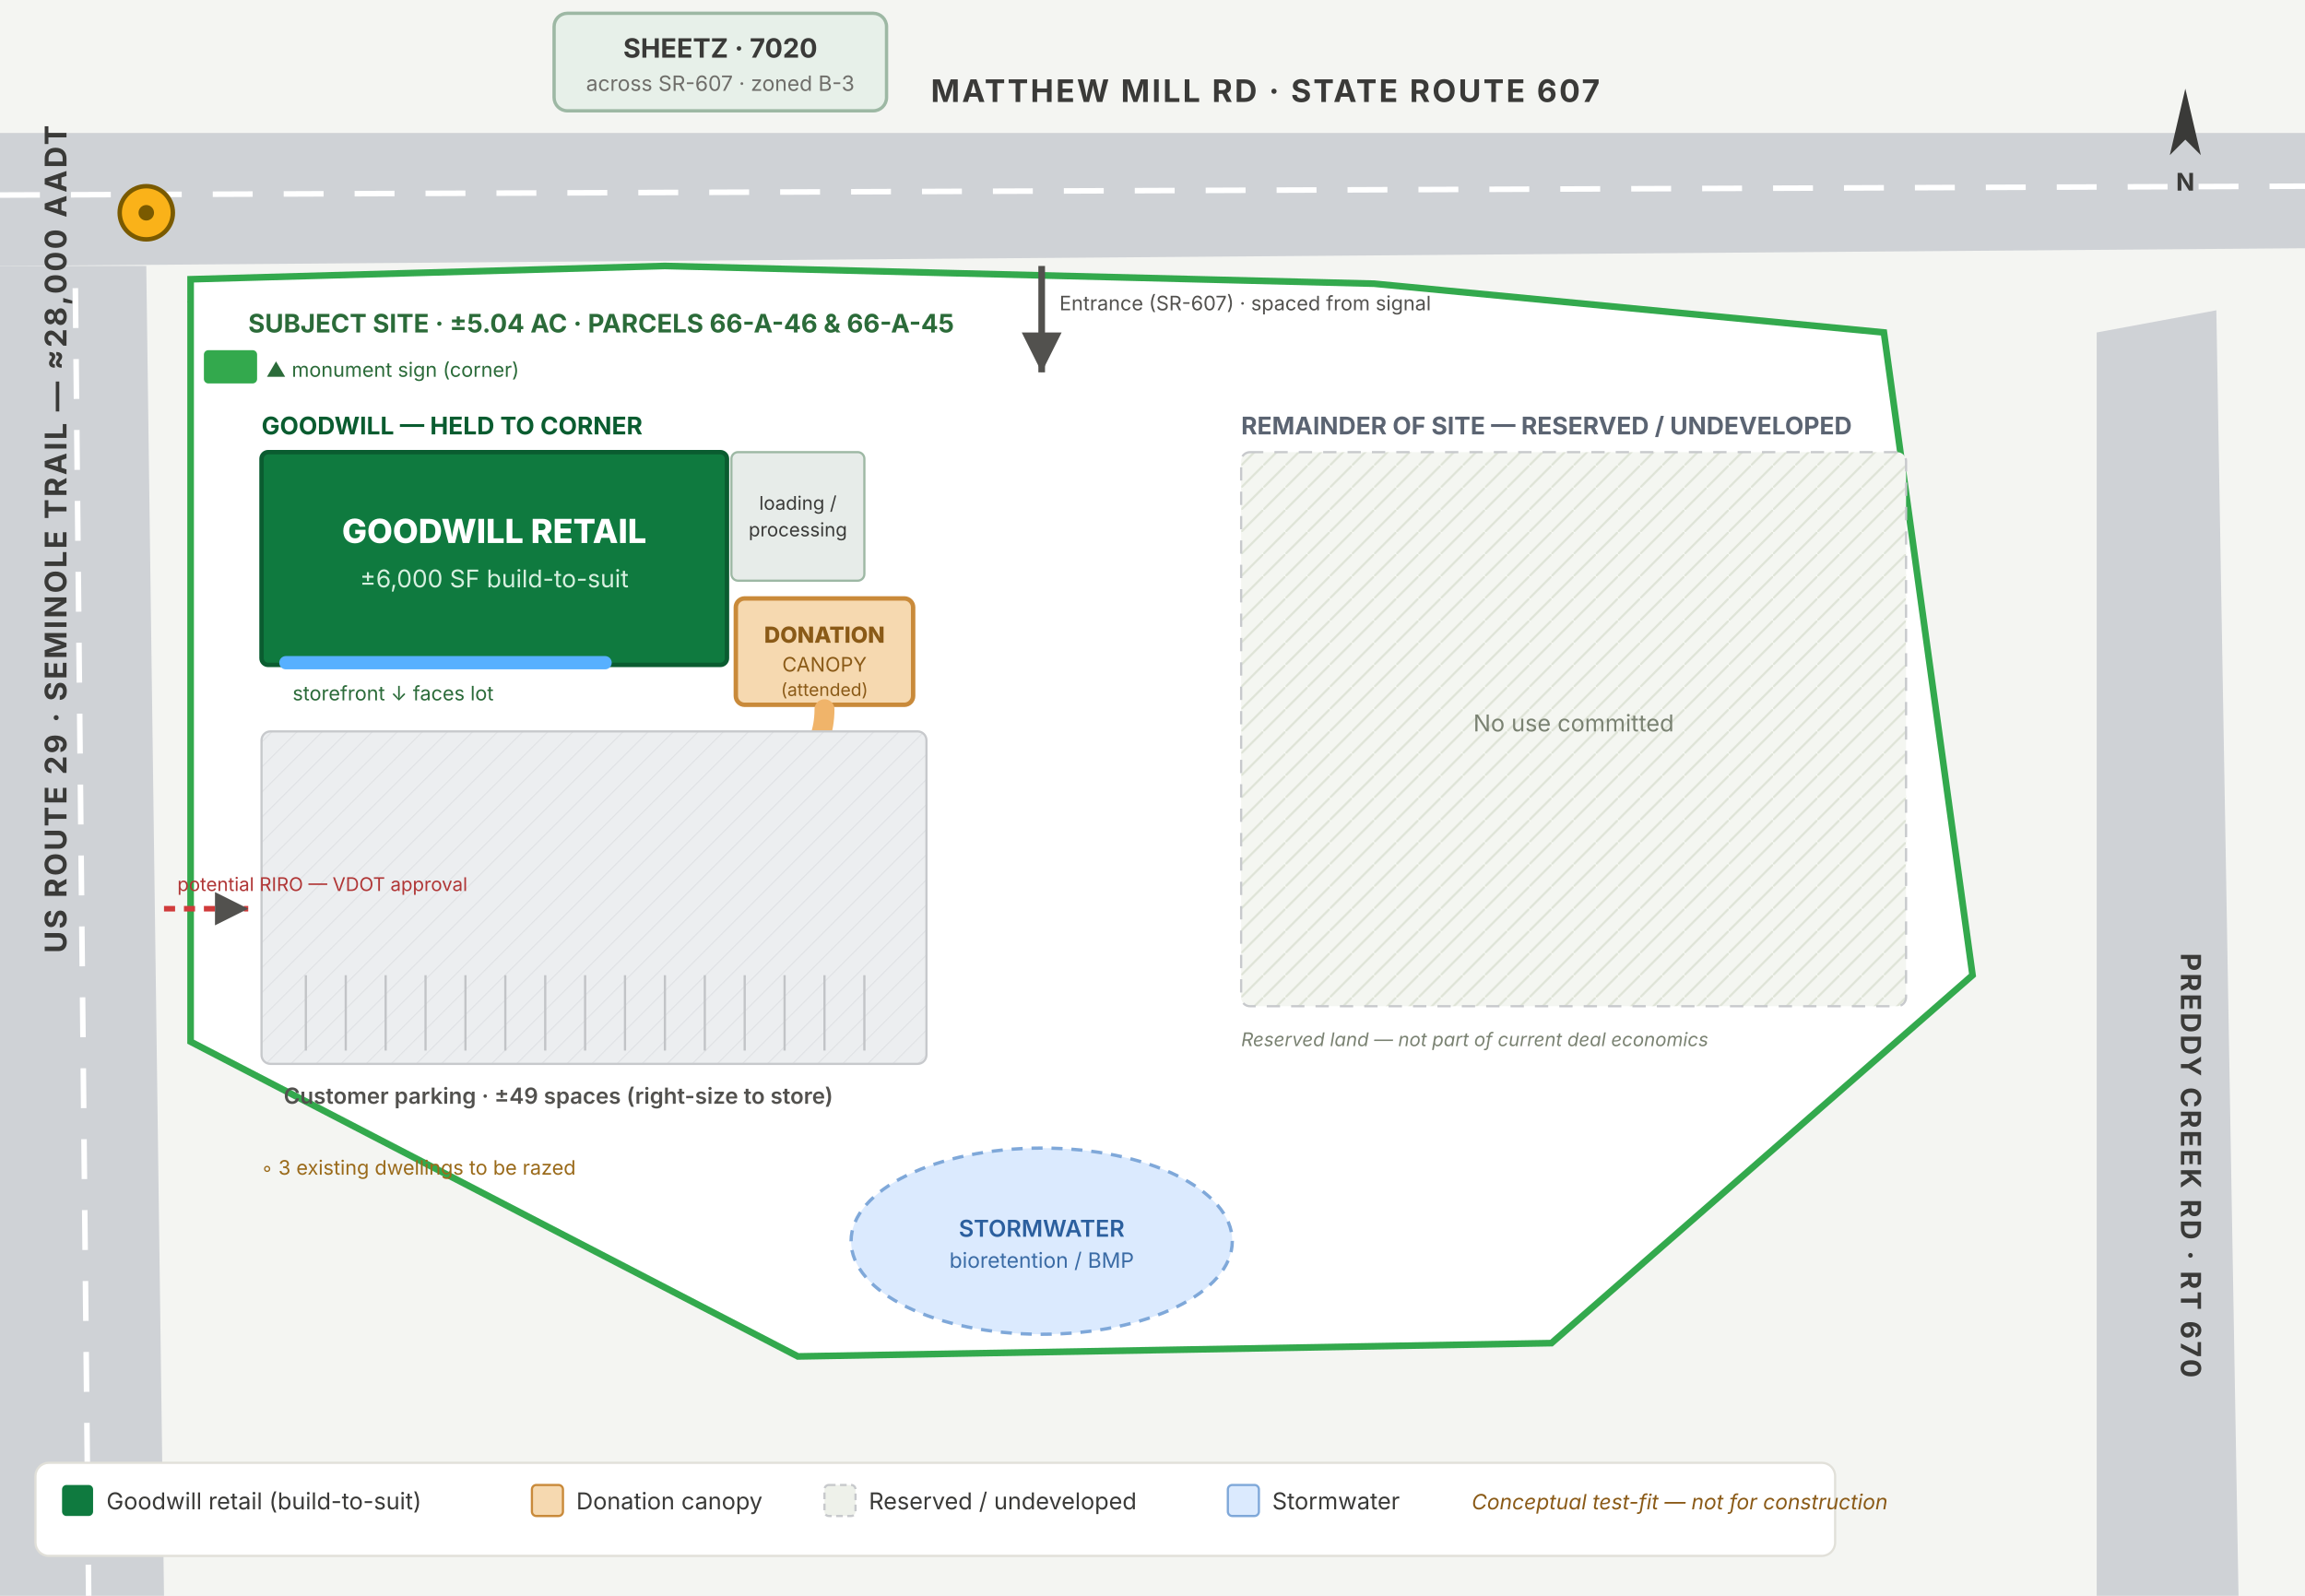
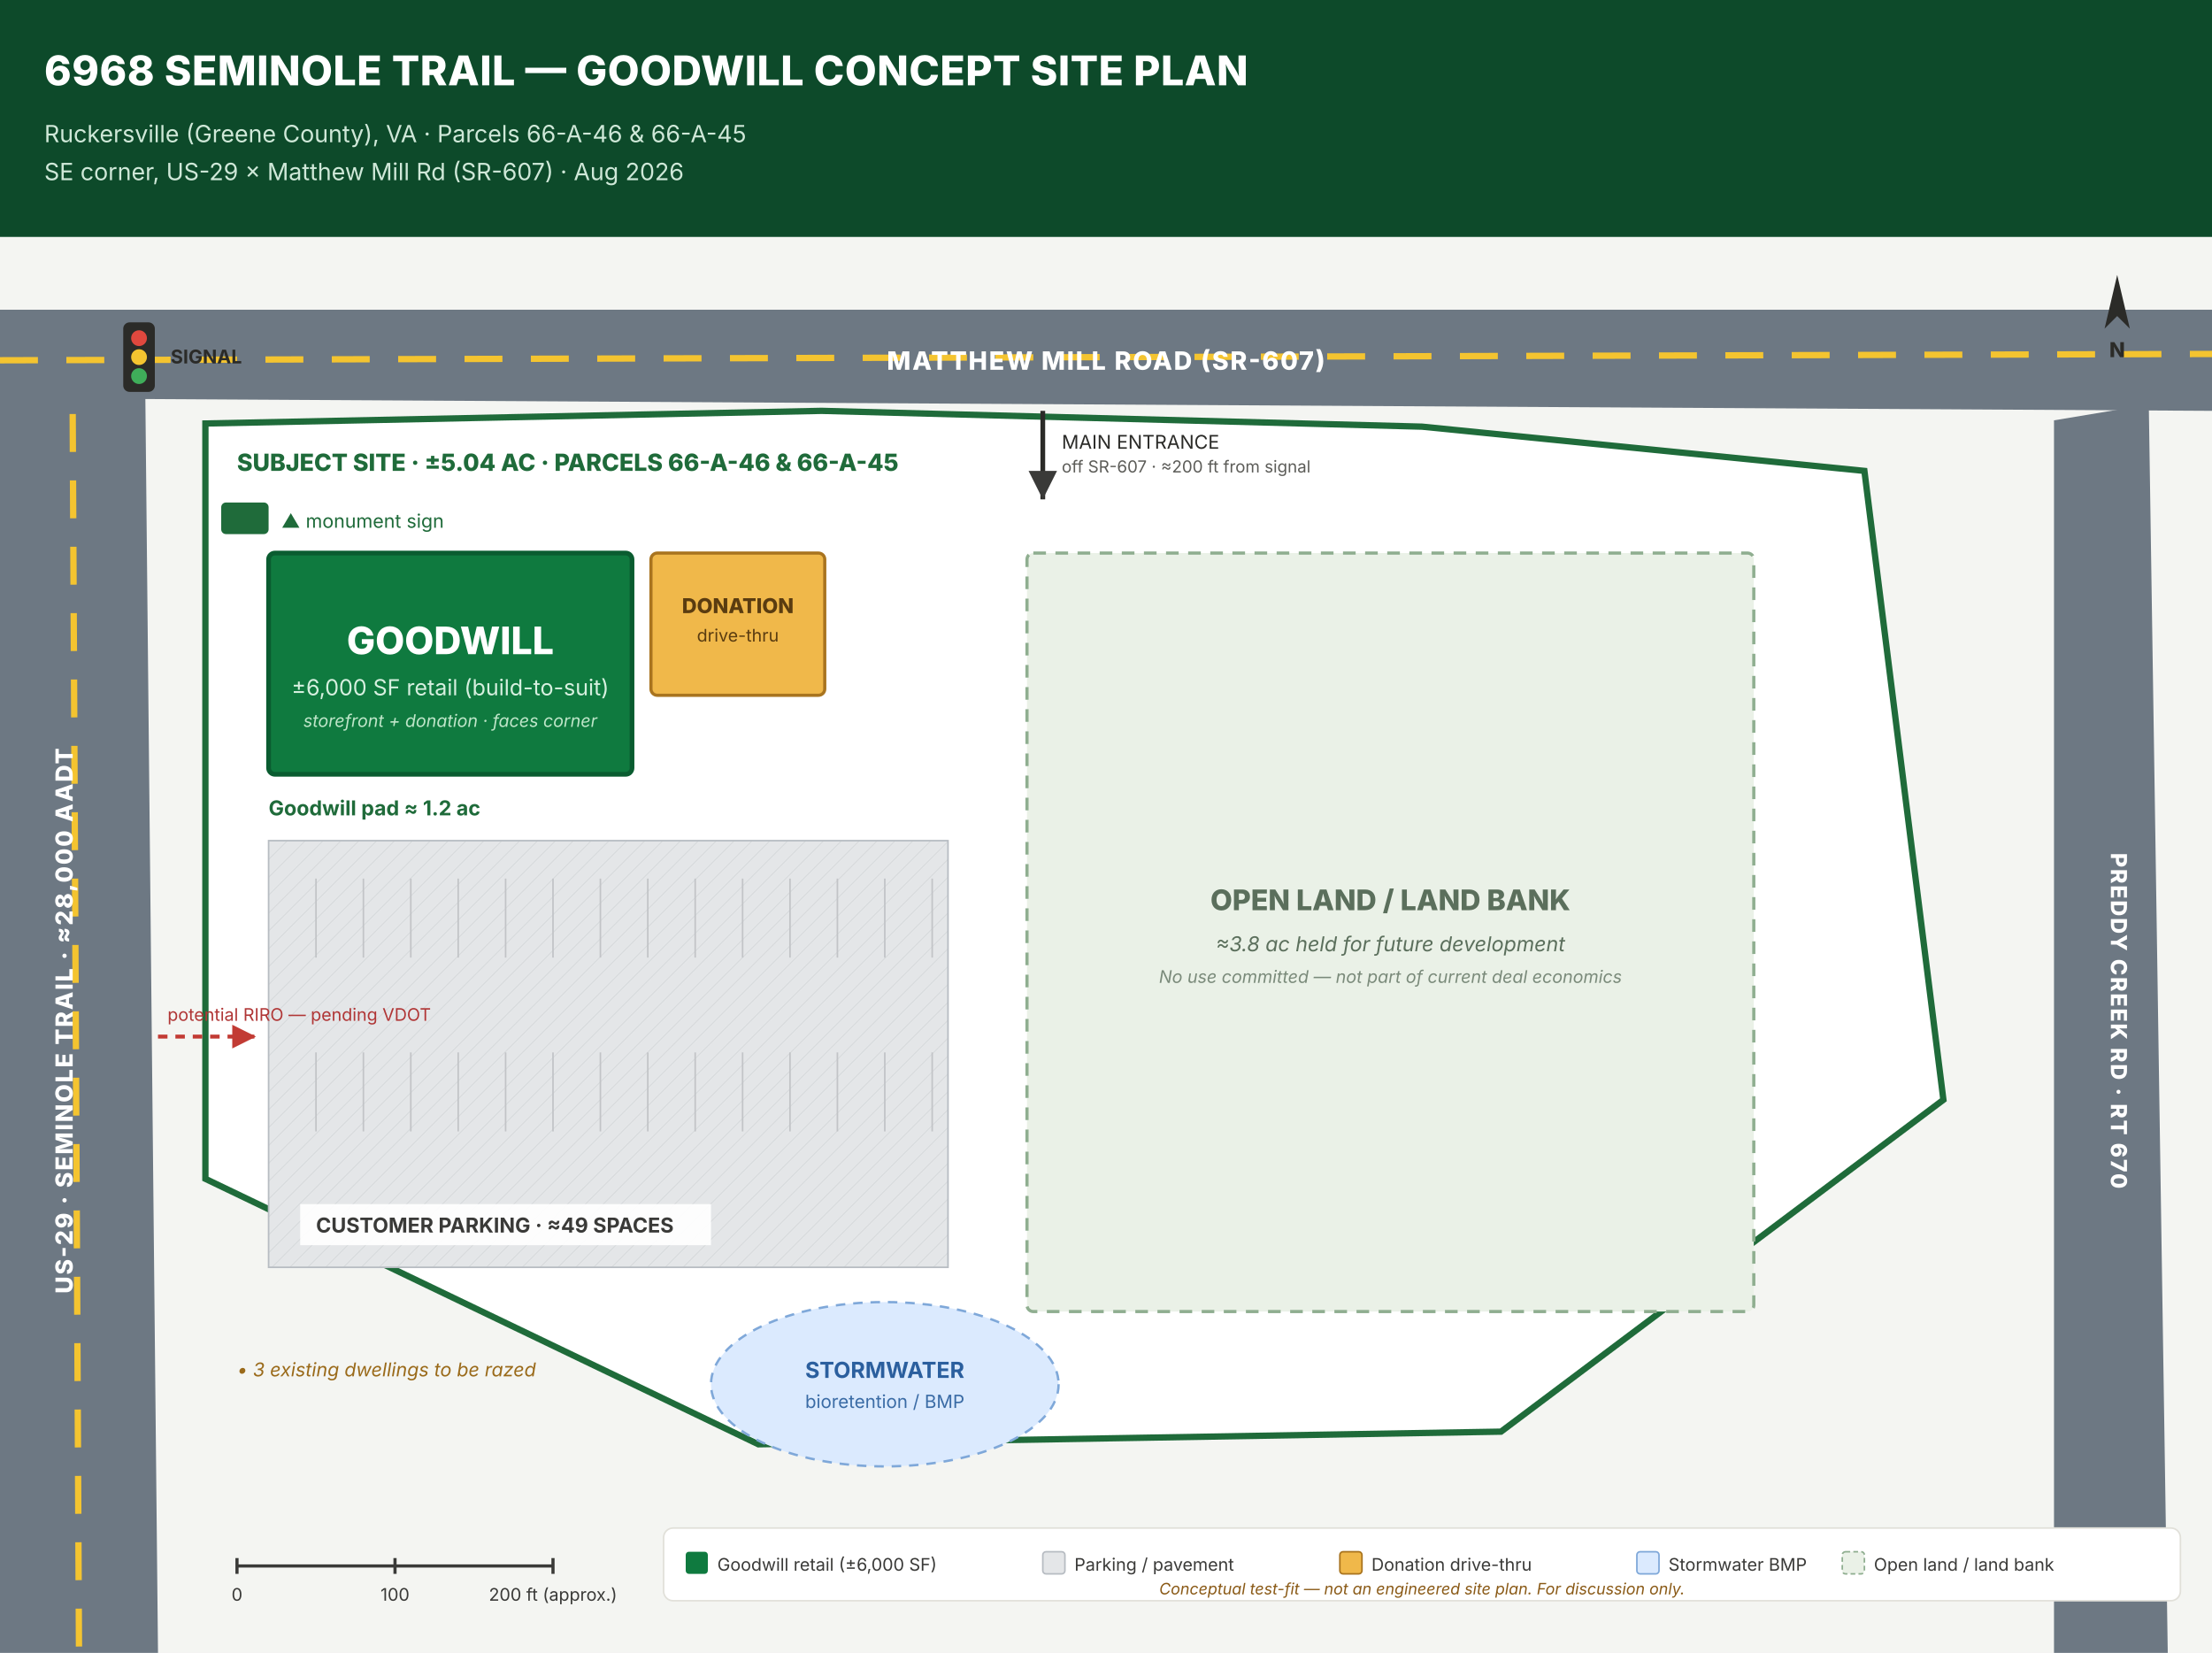
- <svg xmlns="http://www.w3.org/2000/svg" viewBox="0 0 1040 720" font-family="system-ui, -apple-system, 'Segoe UI', sans-serif" role="img" aria-label="Concept site plan for 6968 Seminole Trail">
+ <svg xmlns="http://www.w3.org/2000/svg" viewBox="0 0 1400 1046" font-family="system-ui, -apple-system, 'Segoe UI', sans-serif" role="img" aria-label="Concept site plan for 6968 Seminole Trail — Goodwill build-to-suit">
  <defs>
    <pattern id="asphalt" width="8" height="8" patternUnits="userSpaceOnUse" patternTransform="rotate(45)">
-       <rect width="8" height="8" fill="#eceef0" />
-       <line x1="0" y1="0" x2="0" y2="8" stroke="#e0e2e5" stroke-width="1" />
-     </pattern>
-     <pattern id="field" width="10" height="10" patternUnits="userSpaceOnUse">
-       <rect width="10" height="10" fill="#f4f6f1" />
-       <path d="M0,10 L10,0" stroke="#dfe4d8" stroke-width="1" />
+       <rect width="8" height="8" fill="#e4e6e8" />
+       <line x1="0" y1="0" x2="0" y2="8" stroke="#d5d8db" stroke-width="1" />
    </pattern>
    <marker id="arr" markerWidth="9" markerHeight="9" refX="6" refY="3" orient="auto">
-       <path d="M0,0 L6,3 L0,6 Z" fill="#52514e" />
+       <path d="M0,0 L6,3 L0,6 Z" fill="#3a3a38" />
+     </marker>
+     <marker id="arrRed" markerWidth="9" markerHeight="9" refX="6" refY="3" orient="auto">
+       <path d="M0,0 L6,3 L0,6 Z" fill="#c23b34" />
    </marker>
  </defs>
-   <rect width="1040" height="720" fill="#f4f5f2" />
-   <polygon points="0,60 1040,60 1040,112 0,120" fill="#cfd2d6" />
-   <line x1="0" y1="88" x2="1040" y2="84" stroke="#fff" stroke-width="2.5" stroke-dasharray="18 14" />
-   <text x="420" y="46" font-size="14" font-weight="700" fill="#3a3a38" letter-spacing="1">MATTHEW MILL RD · STATE ROUTE 607</text>
-   <polygon points="0,120 66,120 74,720 0,720" fill="#cfd2d6" />
-   <line x1="34" y1="130" x2="40" y2="720" stroke="#fff" stroke-width="2.5" stroke-dasharray="18 14" />
-   <text x="30" y="430" transform="rotate(-90 30 430)" font-size="13.5" font-weight="700" fill="#3a3a38" letter-spacing="1">US ROUTE 29 · SEMINOLE TRAIL — ≈28,000 AADT</text>
-   <polygon points="946,150 1000,140 1010,720 946,720" fill="#cfd2d6" />
-   <text x="984" y="430" transform="rotate(90 984 430)" font-size="12.5" font-weight="700" fill="#3a3a38" letter-spacing="1">PREDDY CREEK RD · RT 670</text>
-   <circle cx="66" cy="96" r="12" fill="#fab219" stroke="#7a5a00" stroke-width="2" />
-   <circle cx="66" cy="96" r="3.5" fill="#7a5a00" />
-   <text x="84" y="140" font-size="10.5" font-weight="700" fill="#7a5a00">◆ SIGNALIZED CORNER</text>
-   <rect x="250" y="6" width="150" height="44" rx="6" fill="#e7f0e9" stroke="#9db8a4" stroke-width="1.5" />
-   <text x="325" y="26" font-size="12" font-weight="700" fill="#3a3a38" text-anchor="middle">SHEETZ · 7020</text>
-   <text x="325" y="41" font-size="9.5" fill="#6f6e6a" text-anchor="middle">across SR-607 · zoned B-3</text>
-   <polygon points="86,126 300,120 620,128 850,150 890,440 700,606 360,612 86,470" fill="#ffffff" stroke="#33a94d" stroke-width="3" />
-   <text x="112" y="150" font-size="11.5" font-weight="700" fill="#2b6b39">SUBJECT SITE · ±5.04 AC · PARCELS 66-A-46 &amp; 66-A-45</text>
-   <rect x="92" y="158" width="24" height="15" rx="2" fill="#33a94d" />
-   <text x="120" y="170" font-size="9" fill="#2b6b39">▲ monument sign (corner)</text>
-   <text x="118" y="196" font-size="11" font-weight="700" fill="#0a5c30">GOODWILL — HELD TO CORNER</text>
-   <rect x="118" y="204" width="210" height="96" rx="3" fill="#0f7a3f" stroke="#0a5c30" stroke-width="2" />
-   <text x="223" y="245" font-size="15" font-weight="800" fill="#fff" text-anchor="middle">GOODWILL RETAIL</text>
-   <text x="223" y="265" font-size="11" fill="#d6f0df" text-anchor="middle">±6,000 SF build-to-suit</text>
-   <rect x="126" y="296" width="150" height="6" rx="3" fill="#57b0ff" />
-   <text x="132" y="316" font-size="9" fill="#2b6b39">storefront ↓ faces lot</text>
-   <rect x="330" y="204" width="60" height="58" rx="3" fill="#e7ece9" stroke="#9db8a4" />
-   <text x="360" y="230" font-size="8.5" fill="#3a3a38" text-anchor="middle">loading /</text>
-   <text x="360" y="242" font-size="8.5" fill="#3a3a38" text-anchor="middle">processing</text>
-   <rect x="332" y="270" width="80" height="48" rx="4" fill="#f6d9b0" stroke="#c98a3a" stroke-width="2" />
-   <text x="372" y="290" font-size="10" font-weight="800" fill="#8a5a17" text-anchor="middle">DONATION</text>
-   <text x="372" y="303" font-size="9" fill="#8a5a17" text-anchor="middle">CANOPY</text>
-   <text x="372" y="314" font-size="8" fill="#8a5a17" text-anchor="middle">(attended)</text>
-   <path d="M372,320 C372,360 320,372 240,372" fill="none" stroke="#f0b46a" stroke-width="9" stroke-linecap="round" />
-   <text x="300" y="360" font-size="8.5" font-style="italic" fill="#a9741f">one-way donor lane ▸</text>
-   <rect x="118" y="330" width="300" height="150" rx="4" fill="url(#asphalt)" stroke="#c7c9cc" />
-   <g stroke="#c2c4c7" stroke-width="1">
-     <line x1="138" y1="440" x2="138" y2="474" />
-     <line x1="156" y1="440" x2="156" y2="474" />
-     <line x1="174" y1="440" x2="174" y2="474" />
-     <line x1="192" y1="440" x2="192" y2="474" />
-     <line x1="210" y1="440" x2="210" y2="474" />
-     <line x1="228" y1="440" x2="228" y2="474" />
-     <line x1="246" y1="440" x2="246" y2="474" />
-     <line x1="264" y1="440" x2="264" y2="474" />
-     <line x1="282" y1="440" x2="282" y2="474" />
-     <line x1="300" y1="440" x2="300" y2="474" />
-     <line x1="318" y1="440" x2="318" y2="474" />
-     <line x1="336" y1="440" x2="336" y2="474" />
-     <line x1="354" y1="440" x2="354" y2="474" />
-     <line x1="372" y1="440" x2="372" y2="474" />
-     <line x1="390" y1="440" x2="390" y2="474" />
-   </g>
-   <text x="128" y="498" font-size="10" font-weight="600" fill="#52514e">Customer parking · ±49 spaces (right-size to store)</text>
-   <path d="M470,120 L470,168" stroke="#52514e" stroke-width="3" marker-end="url(#arr)" />
-   <text x="478" y="140" font-size="9" fill="#52514e">Entrance (SR-607) · spaced from signal</text>
-   <path d="M74,410 L112,410" stroke="#d03b3b" stroke-width="2.5" stroke-dasharray="5 4" marker-end="url(#arr)" />
-   <text x="80" y="402" font-size="8.5" fill="#b03636">potential RIRO — VDOT approval</text>
-   <text x="560" y="196" font-size="11" font-weight="700" fill="#5b6472">REMAINDER OF SITE — RESERVED / UNDEVELOPED</text>
-   <rect x="560" y="204" width="300" height="250" rx="4" fill="url(#field)" stroke="#c7c9cc" stroke-dasharray="6 5" />
-   <text x="710" y="330" font-size="10.5" fill="#7a8272" text-anchor="middle">No use committed</text>
-   <text x="560" y="472" font-size="8.5" font-style="italic" fill="#7a8272">Reserved land — not part of current deal economics</text>
-   <ellipse cx="470" cy="560" rx="86" ry="42" fill="#dbeafe" stroke="#7fa8d9" stroke-width="1.5" stroke-dasharray="5 4" />
-   <text x="470" y="558" font-size="10.5" font-weight="600" fill="#2b5f9e" text-anchor="middle">STORMWATER</text>
-   <text x="470" y="572" font-size="9.5" fill="#3a6ba5" text-anchor="middle">bioretention / BMP</text>
-   <text x="118" y="530" font-size="9" fill="#9a6a1a">◦ 3 existing dwellings to be razed</text>
-   <g transform="translate(986,60)">
-     <path d="M0,-20 L7,10 L0,3 L-7,10 Z" fill="#3a3a38" />
-     <text x="0" y="26" font-size="11" font-weight="700" fill="#3a3a38" text-anchor="middle">N</text>
-   </g>
-   <g transform="translate(24,676)">
-     <rect x="-8" y="-16" width="812" height="42" rx="6" fill="#fff" stroke="#e1e0d9" />
-     <rect x="4" y="-6" width="14" height="14" rx="2" fill="#0f7a3f" />
-     <text x="24" y="5" font-size="10.5" fill="#3a3a38">Goodwill retail (build-to-suit)</text>
-     <rect x="216" y="-6" width="14" height="14" rx="2" fill="#f6d9b0" stroke="#c98a3a" />
-     <text x="236" y="5" font-size="10.5" fill="#3a3a38">Donation canopy</text>
-     <rect x="348" y="-6" width="14" height="14" rx="2" fill="#eef1ea" stroke="#c7c9cc" stroke-dasharray="3 2" />
-     <text x="368" y="5" font-size="10.5" fill="#3a3a38">Reserved / undeveloped</text>
-     <rect x="530" y="-6" width="14" height="14" rx="2" fill="#dbeafe" stroke="#7fa8d9" />
-     <text x="550" y="5" font-size="10.5" fill="#3a3a38">Stormwater</text>
-     <text x="640" y="5" font-size="9.5" font-style="italic" fill="#8a5a17">Conceptual test-fit — not for construction</text>
+   <rect width="1400" height="150" fill="#0d4a2a" />
+   <text x="28" y="54" font-size="26" font-weight="800" fill="#fff" letter-spacing="0.3">6968 SEMINOLE TRAIL — GOODWILL CONCEPT SITE PLAN</text>
+   <text x="28" y="90" font-size="15" fill="#cfe8d8">Ruckersville (Greene County), VA · Parcels 66-A-46 &amp; 66-A-45</text>
+   <text x="28" y="114" font-size="15" fill="#cfe8d8">SE corner, US-29 × Matthew Mill Rd (SR-607) · Aug 2026</text>
+   <g transform="translate(0,46)">
+     <rect x="0" y="104" width="1400" height="896" fill="#f4f5f2" />
+     <polygon points="0,150 1400,150 1400,214 0,206" fill="#6d7883" />
+     <line x1="0" y1="182" x2="1400" y2="178" stroke="#f4c430" stroke-width="4" stroke-dasharray="24 18" />
+     <text x="700" y="188" font-size="16" font-weight="800" fill="#fff" text-anchor="middle" letter-spacing="1">MATTHEW MILL ROAD (SR-607)</text>
+     <polygon points="0,206 92,206 100,1000 0,1000" fill="#6d7883" />
+     <line x1="46" y1="216" x2="50" y2="1000" stroke="#f4c430" stroke-width="4" stroke-dasharray="24 18" />
+     <text x="46" y="600" transform="rotate(-90 46 600)" font-size="15" font-weight="800" fill="#fff" text-anchor="middle" letter-spacing="1">US-29 · SEMINOLE TRAIL · ≈28,000 AADT</text>
+     <polygon points="1300,220 1360,210 1372,1000 1300,1000" fill="#6d7883" />
+     <text x="1336" y="600" transform="rotate(90 1336 600)" font-size="14" font-weight="800" fill="#fff" text-anchor="middle" letter-spacing="1">PREDDY CREEK RD · RT 670</text>
+     <rect x="78" y="158" width="20" height="44" rx="4" fill="#2b2b28" />
+     <circle cx="88" cy="168" r="5" fill="#e0483e" />
+     <circle cx="88" cy="180" r="5" fill="#f4c430" />
+     <circle cx="88" cy="192" r="5" fill="#3fae5a" />
+     <text x="108" y="184" font-size="12" font-weight="700" fill="#2b2b28">SIGNAL</text>
+     <polygon points="130,222 520,214 900,224 1180,252 1230,650 950,860 480,868 130,700" fill="#ffffff" stroke="#1f6b3a" stroke-width="4" />
+     <text x="150" y="252" font-size="15" font-weight="800" fill="#1f6b3a">SUBJECT SITE · ±5.04 AC · PARCELS 66-A-46 &amp; 66-A-45</text>
+     <rect x="140" y="272" width="30" height="20" rx="3" fill="#1f6b3a" />
+     <text x="178" y="288" font-size="12" fill="#1f6b3a">▲ monument sign</text>
+     <path d="M660,214 L660,270" stroke="#2b2b28" stroke-width="3" marker-end="url(#arr)" />
+     <text x="672" y="238" font-size="12" fill="#2b2b28">MAIN ENTRANCE</text>
+     <text x="672" y="253" font-size="10.5" fill="#5c5c58">off SR-607 · ≈200 ft from signal</text>
+     <rect x="170" y="304" width="230" height="140" rx="4" fill="#0f7a3f" stroke="#0a5c30" stroke-width="3" />
+     <text x="285" y="368" font-size="24" font-weight="800" fill="#fff" text-anchor="middle">GOODWILL</text>
+     <text x="285" y="394" font-size="14" fill="#d6f0df" text-anchor="middle">±6,000 SF retail (build-to-suit)</text>
+     <text x="285" y="414" font-size="11" font-style="italic" fill="#bfe6c9" text-anchor="middle">storefront + donation · faces corner</text>
+     <rect x="412" y="304" width="110" height="90" rx="4" fill="#f0b84a" stroke="#a9741f" stroke-width="2" />
+     <text x="467" y="342" font-size="13" font-weight="800" fill="#5a3c10" text-anchor="middle">DONATION</text>
+     <text x="467" y="360" font-size="11" fill="#5a3c10" text-anchor="middle">drive-thru</text>
+     <rect x="165" y="452" width="200" height="26" fill="#fff" opacity="0.92" />
+     <text x="170" y="470" font-size="13" font-weight="700" fill="#1f6b3a">Goodwill pad ≈ 1.2 ac</text>
+     <rect x="170" y="486" width="430" height="270" fill="url(#asphalt)" stroke="#b7bcc2" />
+     <g stroke="#c2c4c7" stroke-width="1">
+       <line x1="200" y1="510" x2="200" y2="560" />
+       <line x1="230" y1="510" x2="230" y2="560" />
+       <line x1="260" y1="510" x2="260" y2="560" />
+       <line x1="290" y1="510" x2="290" y2="560" />
+       <line x1="320" y1="510" x2="320" y2="560" />
+       <line x1="350" y1="510" x2="350" y2="560" />
+       <line x1="380" y1="510" x2="380" y2="560" />
+       <line x1="410" y1="510" x2="410" y2="560" />
+       <line x1="440" y1="510" x2="440" y2="560" />
+       <line x1="470" y1="510" x2="470" y2="560" />
+       <line x1="500" y1="510" x2="500" y2="560" />
+       <line x1="530" y1="510" x2="530" y2="560" />
+       <line x1="560" y1="510" x2="560" y2="560" />
+       <line x1="590" y1="510" x2="590" y2="560" />
+       <line x1="200" y1="620" x2="200" y2="670" />
+       <line x1="230" y1="620" x2="230" y2="670" />
+       <line x1="260" y1="620" x2="260" y2="670" />
+       <line x1="290" y1="620" x2="290" y2="670" />
+       <line x1="320" y1="620" x2="320" y2="670" />
+       <line x1="350" y1="620" x2="350" y2="670" />
+       <line x1="380" y1="620" x2="380" y2="670" />
+       <line x1="410" y1="620" x2="410" y2="670" />
+       <line x1="440" y1="620" x2="440" y2="670" />
+       <line x1="470" y1="620" x2="470" y2="670" />
+       <line x1="500" y1="620" x2="500" y2="670" />
+       <line x1="530" y1="620" x2="530" y2="670" />
+       <line x1="560" y1="620" x2="560" y2="670" />
+       <line x1="590" y1="620" x2="590" y2="670" />
+     </g>
+     <rect x="190" y="716" width="260" height="26" fill="#fff" opacity="0.92" />
+     <text x="200" y="734" font-size="13" font-weight="700" fill="#3a3a38">CUSTOMER PARKING · ≈49 SPACES</text>
+     <path d="M100,610 L162,610" stroke="#c23b34" stroke-width="2.5" stroke-dasharray="6 5" marker-end="url(#arrRed)" />
+     <text x="106" y="600" font-size="11" fill="#b03636">potential RIRO — pending VDOT</text>
+     <rect x="650" y="304" width="460" height="480" rx="4" fill="#eaf1e7" stroke="#8fae90" stroke-width="2" stroke-dasharray="8 6" />
+     <text x="880" y="530" font-size="18" font-weight="800" fill="#5b6f5c" text-anchor="middle">OPEN LAND / LAND BANK</text>
+     <text x="880" y="556" font-size="13" font-style="italic" fill="#5b6f5c" text-anchor="middle">≈3.8 ac held for future development</text>
+     <text x="880" y="576" font-size="11" font-style="italic" fill="#7a8a7a" text-anchor="middle">No use committed — not part of current deal economics</text>
+     <text x="150" y="825" font-size="12" font-style="italic" fill="#9a6a1a">• 3 existing dwellings to be razed</text>
+     <ellipse cx="560" cy="830" rx="110" ry="52" fill="#dbeafe" stroke="#7fa8d9" stroke-width="1.5" stroke-dasharray="6 5" />
+     <text x="560" y="826" font-size="14" font-weight="700" fill="#2b5f9e" text-anchor="middle">STORMWATER</text>
+     <text x="560" y="845" font-size="11.5" fill="#3a6ba5" text-anchor="middle">bioretention / BMP</text>
+     <g transform="translate(1340,150)">
+       <path d="M0,-22 L8,12 L0,4 L-8,12 Z" fill="#2b2b28" />
+       <text x="0" y="30" font-size="13" font-weight="800" fill="#2b2b28" text-anchor="middle">N</text>
+     </g>
+     <g transform="translate(150,945)">
+       <line x1="0" y1="0" x2="200" y2="0" stroke="#3a3a38" stroke-width="2" />
+       <line x1="0" y1="-5" x2="0" y2="5" stroke="#3a3a38" stroke-width="2" />
+       <line x1="100" y1="-5" x2="100" y2="5" stroke="#3a3a38" stroke-width="2" />
+       <line x1="200" y1="-5" x2="200" y2="5" stroke="#3a3a38" stroke-width="2" />
+       <text x="0" y="22" font-size="11" fill="#3a3a38" text-anchor="middle">0</text>
+       <text x="100" y="22" font-size="11" fill="#3a3a38" text-anchor="middle">100</text>
+       <text x="200" y="22" font-size="11" fill="#3a3a38" text-anchor="middle">200 ft (approx.)</text>
+     </g>
+     <g transform="translate(430,945)">
+       <rect x="-10" y="-24" width="960" height="46" rx="6" fill="#fff" stroke="#e1e0d9" />
+       <rect x="4" y="-9" width="14" height="14" rx="2" fill="#0f7a3f" />
+       <text x="24" y="3" font-size="11" fill="#3a3a38">Goodwill retail (±6,000 SF)</text>
+       <rect x="230" y="-9" width="14" height="14" rx="2" fill="#e4e6e8" stroke="#b7bcc2" />
+       <text x="250" y="3" font-size="11" fill="#3a3a38">Parking / pavement</text>
+       <rect x="418" y="-9" width="14" height="14" rx="2" fill="#f0b84a" stroke="#a9741f" />
+       <text x="438" y="3" font-size="11" fill="#3a3a38">Donation drive-thru</text>
+       <rect x="606" y="-9" width="14" height="14" rx="2" fill="#dbeafe" stroke="#7fa8d9" />
+       <text x="626" y="3" font-size="11" fill="#3a3a38">Stormwater BMP</text>
+       <rect x="736" y="-9" width="14" height="14" rx="2" fill="#eaf1e7" stroke="#8fae90" stroke-dasharray="3 2" />
+       <text x="756" y="3" font-size="11" fill="#3a3a38">Open land / land bank</text>
+       <text x="470" y="18" font-size="10" font-style="italic" fill="#8a5a17" text-anchor="middle">Conceptual test-fit — not an engineered site plan. For discussion only.</text>
+     </g>
  </g>
</svg>
